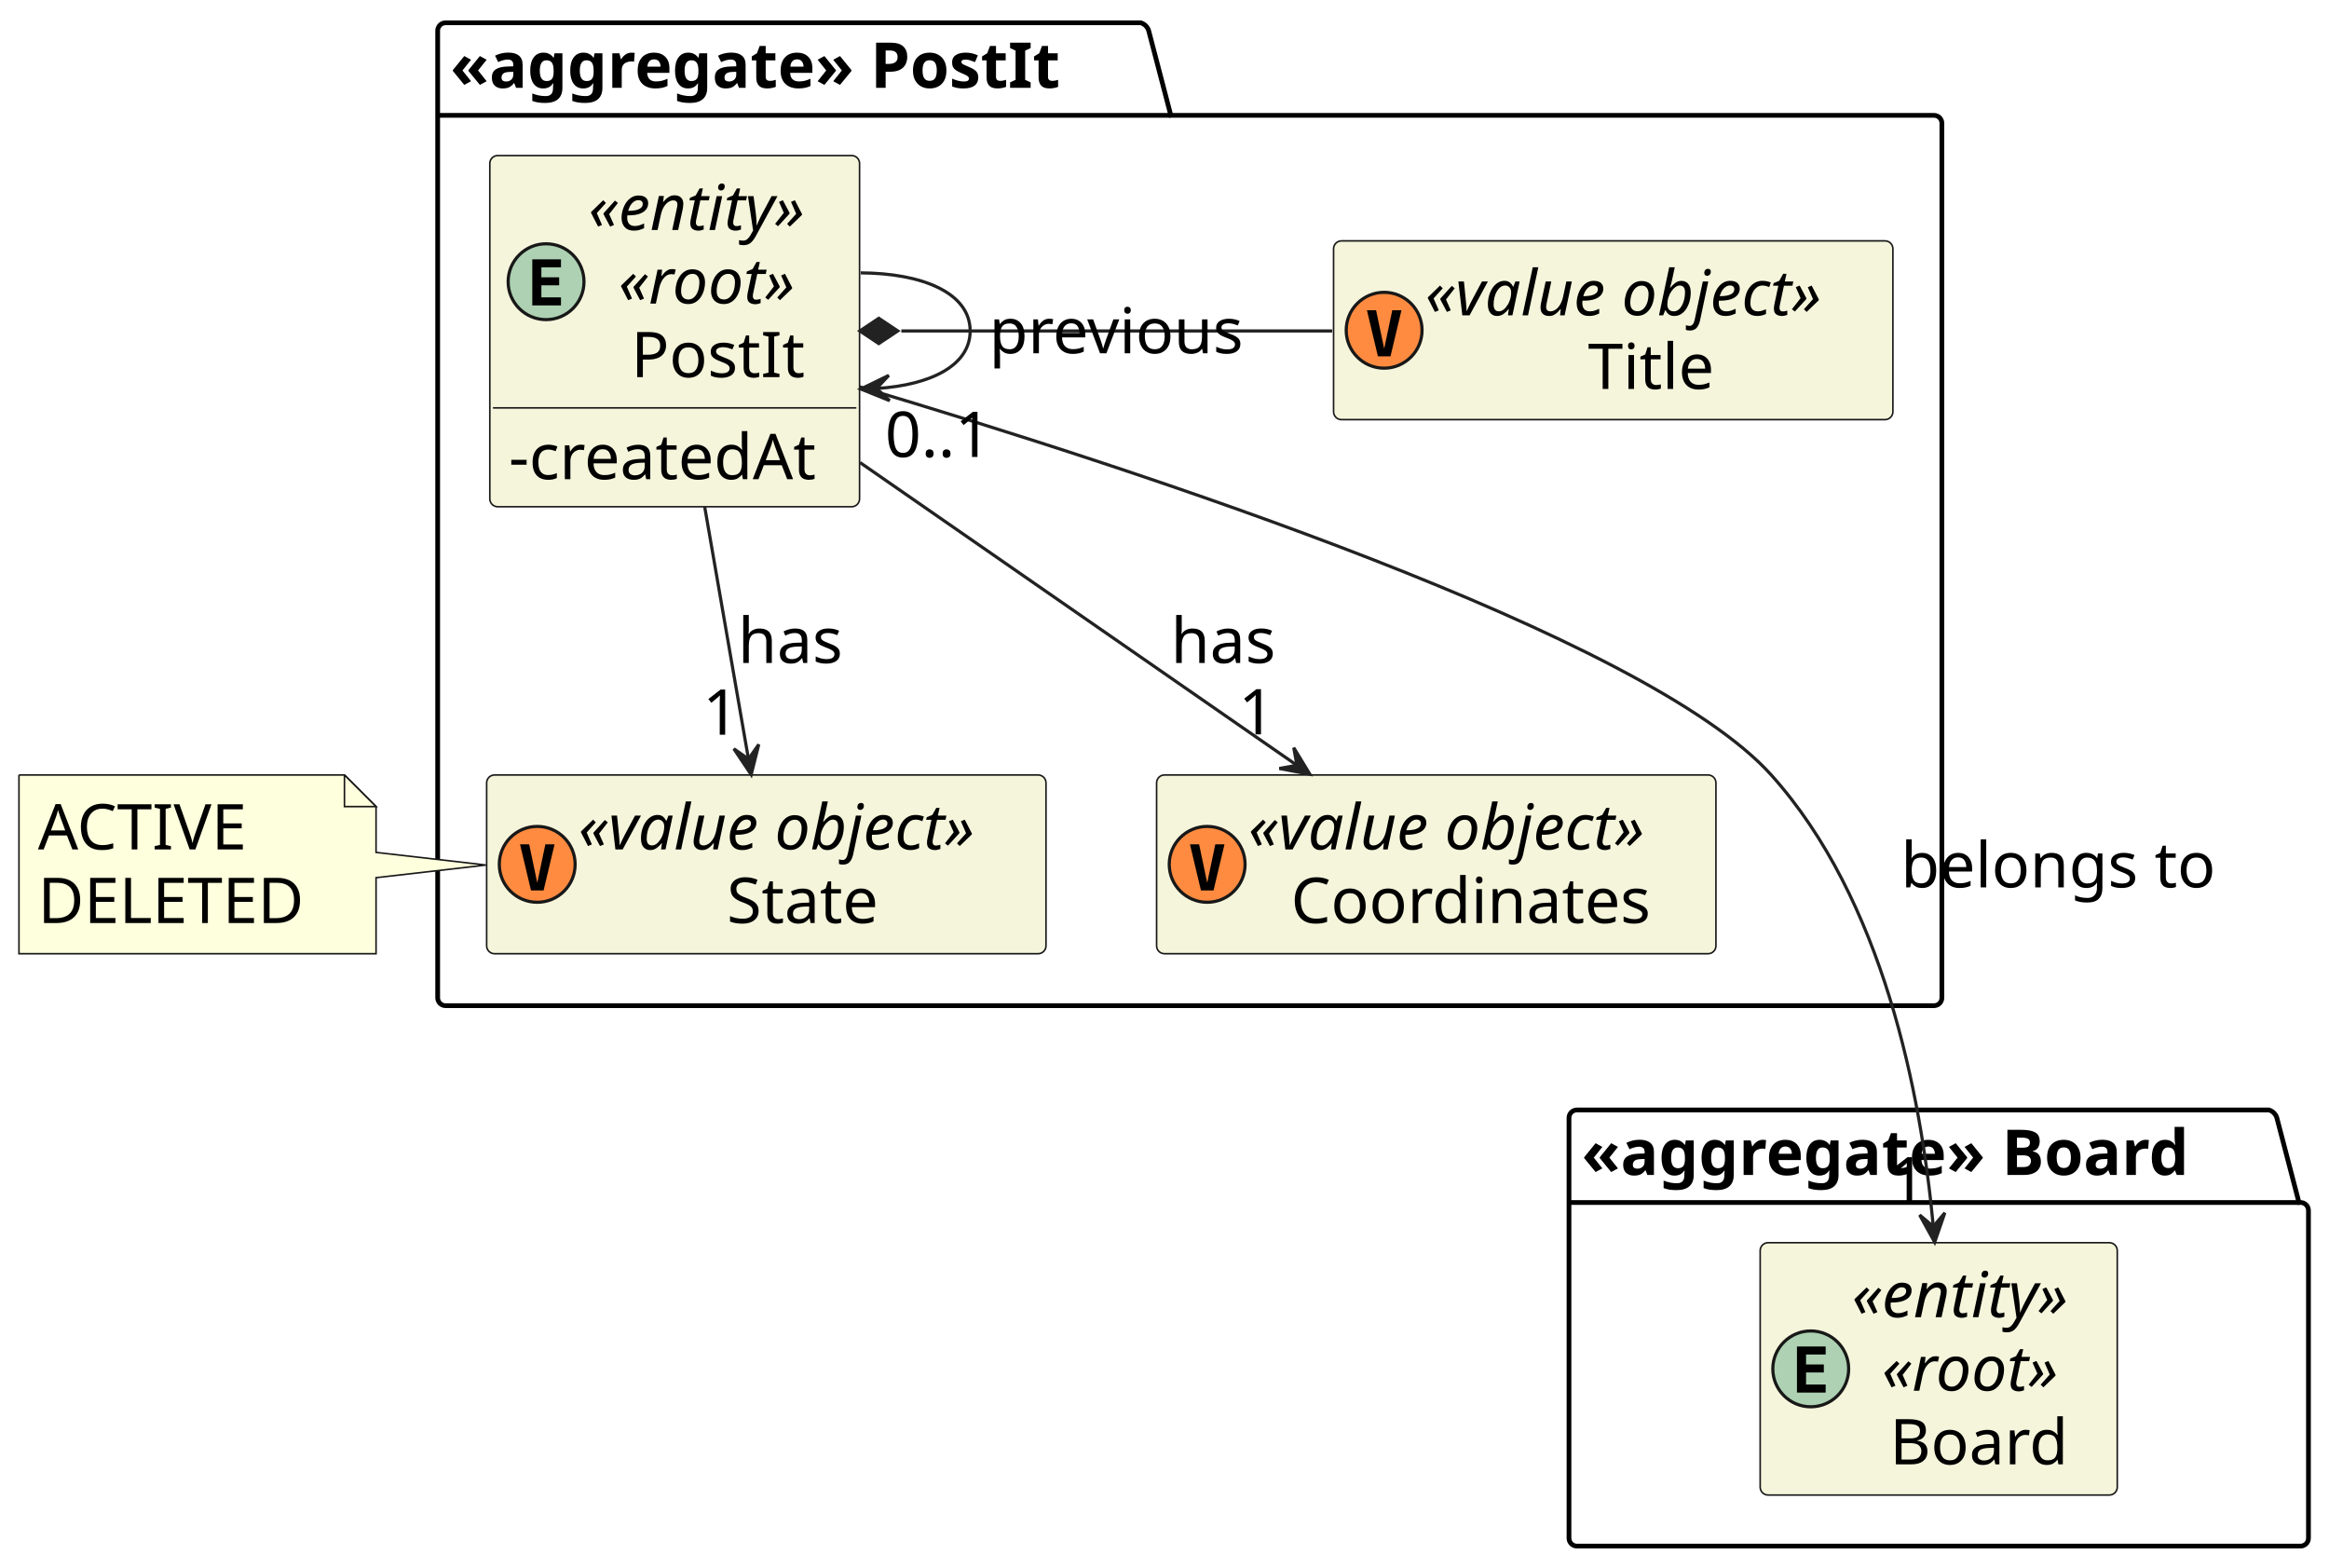
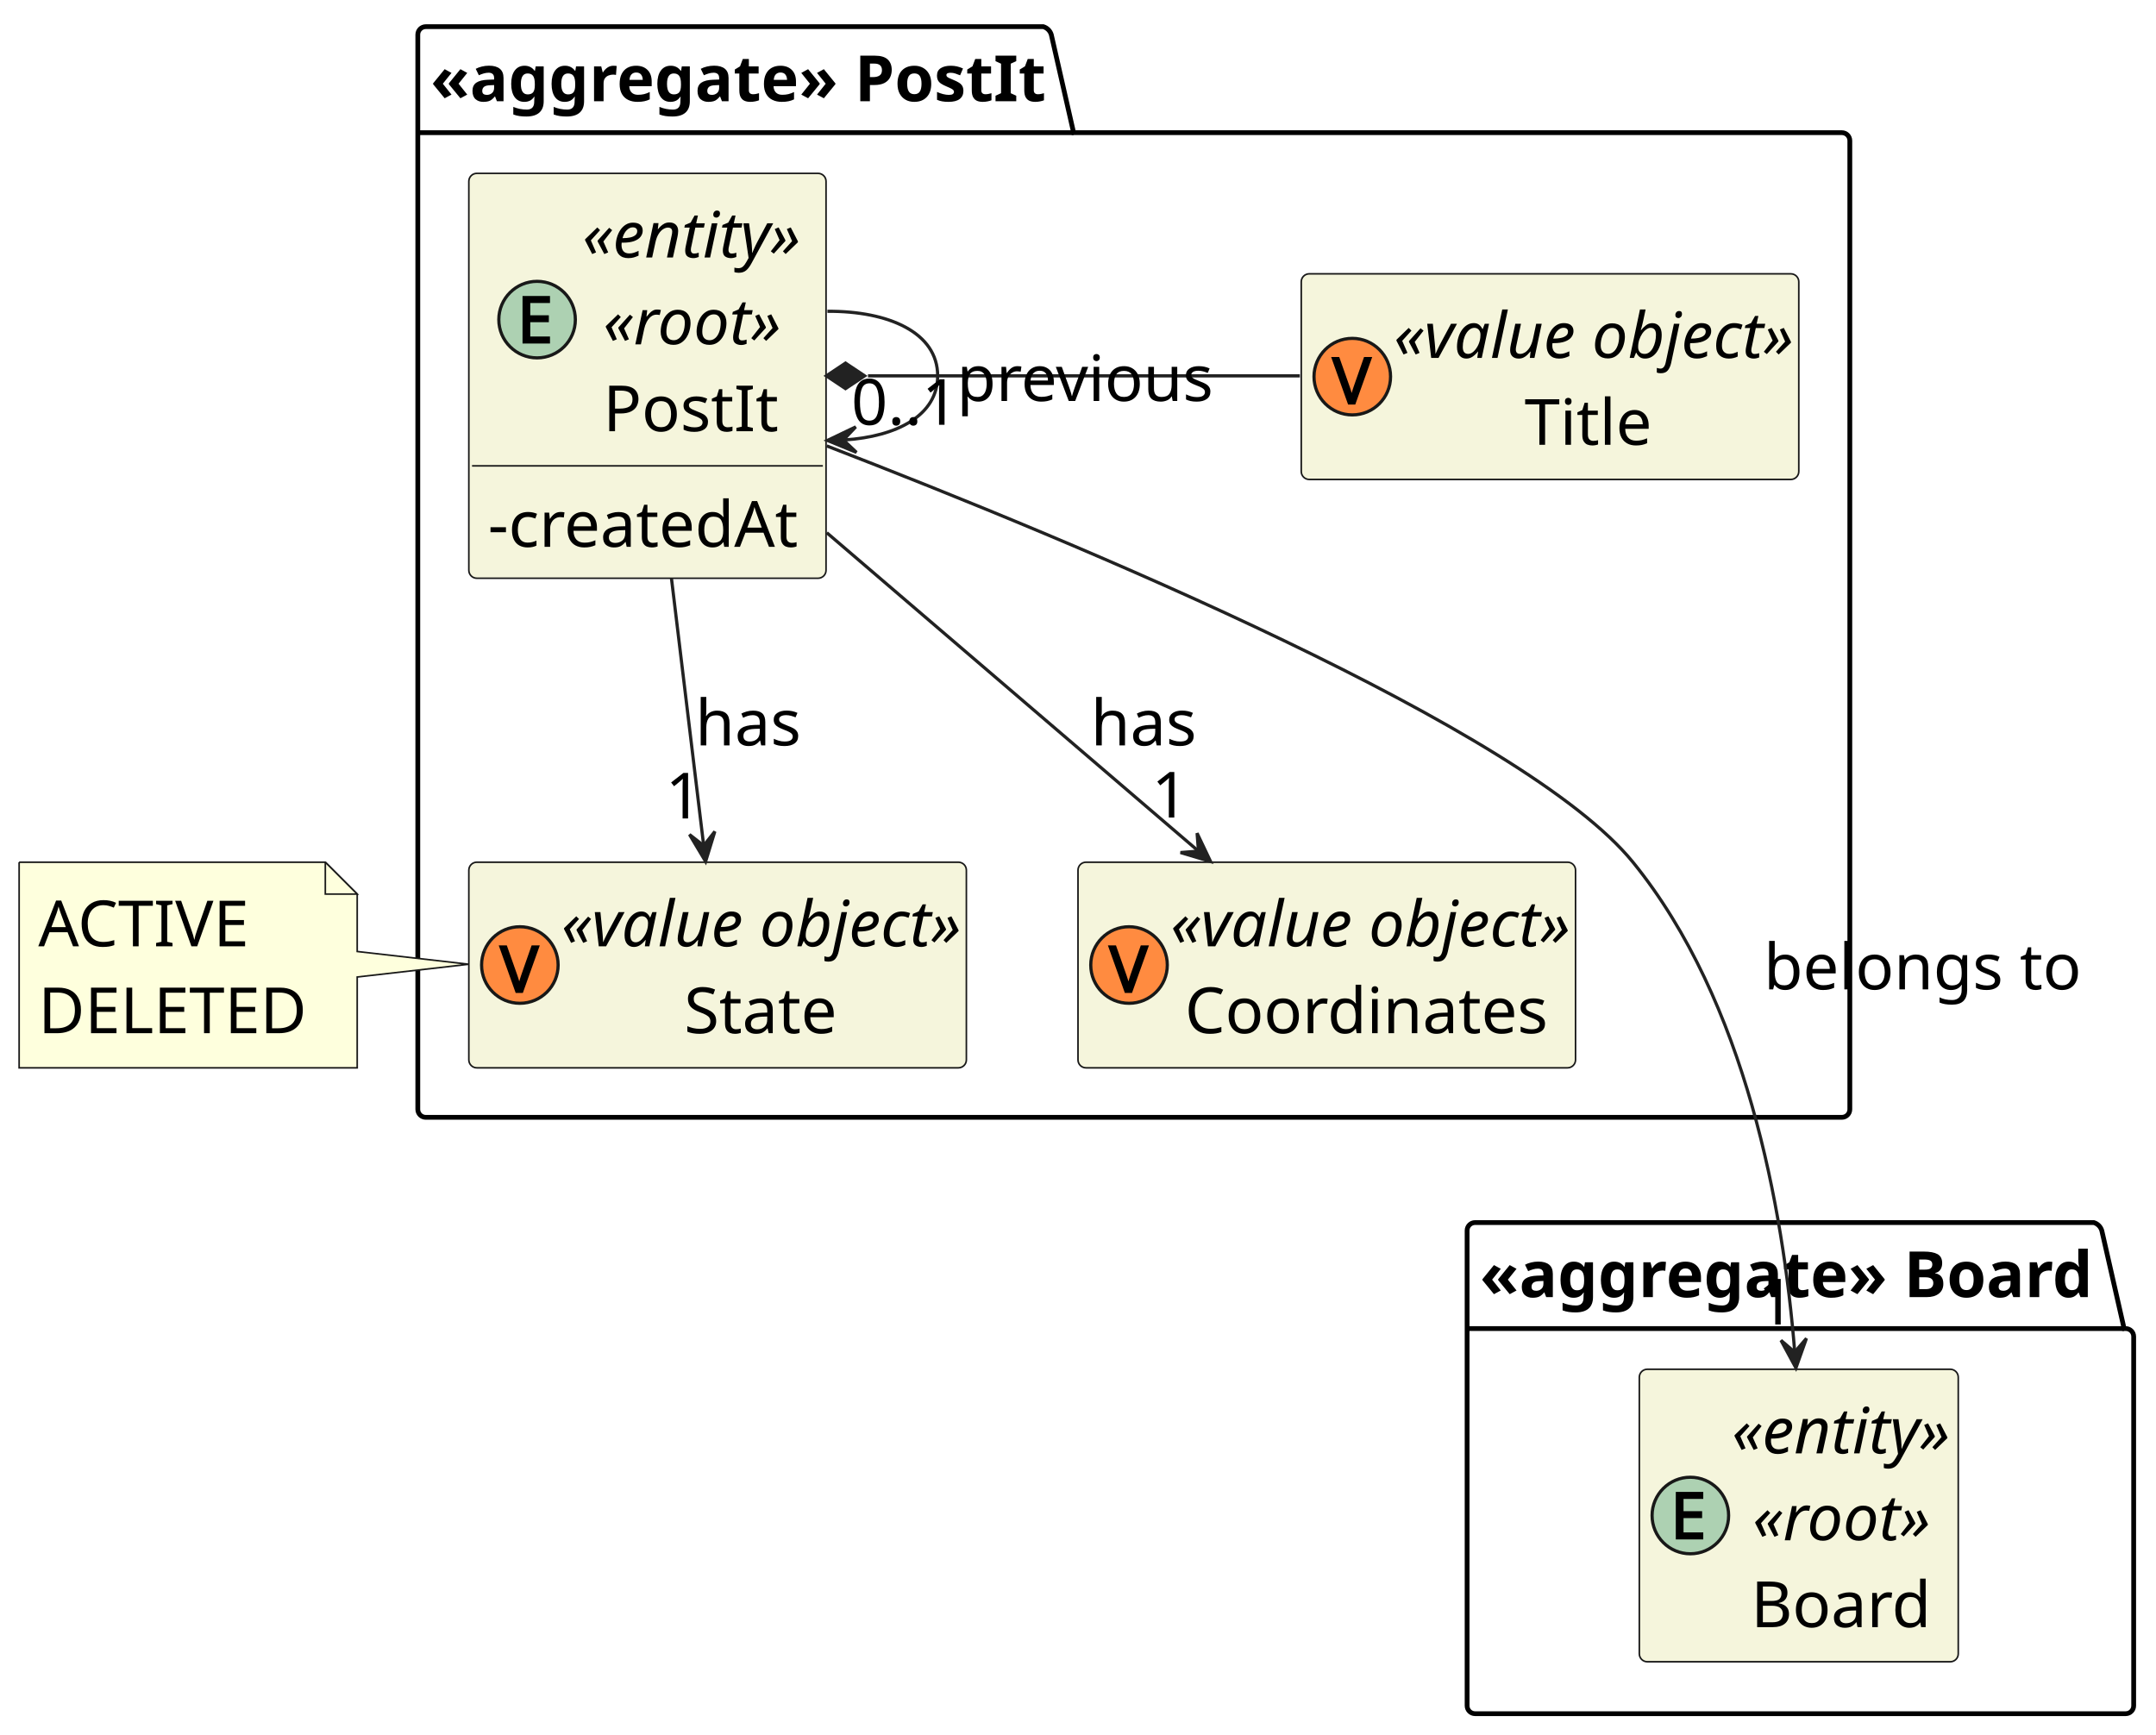
- <svg xmlns="http://www.w3.org/2000/svg" contentStyleType="text/css" height="496px" preserveAspectRatio="none" style="width:737px;height:496px;background:#FFFFFF;" version="1.1" viewBox="0 0 737 496" width="737px" zoomAndPan="magnify">
+ <svg xmlns="http://www.w3.org/2000/svg" contentStyleType="text/css" height="544px" preserveAspectRatio="none" style="width:676px;height:544px;background:#FFFFFF;" version="1.1" viewBox="0 0 676 544" width="676px" zoomAndPan="magnify">
  <defs />
  <g>
    <g id="cluster_&lt;&lt;aggregate&gt;&gt; PostIt">
-       <path d="M141,7.217 L361,7.217 A3.75,3.75 0 0 1 363.5,9.717 L370.5,36.498 L612,36.498 A2.5,2.5 0 0 1 614.5,38.998 L614.5,315.717 A2.5,2.5 0 0 1 612,318.217 L141,318.217 A2.5,2.5 0 0 1 138.5,315.717 L138.5,9.717 A2.5,2.5 0 0 1 141,7.217 " fill="none" style="stroke:#000000;stroke-width:1.5;" />
-       <line style="stroke:#000000;stroke-width:1.5;" x1="138.5" x2="370.5" y1="36.498" y2="36.498" />
-       <text fill="#000000" font-family="sans-serif" font-size="20" font-weight="bold" lengthAdjust="spacing" textLength="219" x="142.5" y="27.781">«aggregate» PostIt</text>
+       <path d="M133.5,8.36 L327.125,8.36 A3.75,3.75 0 0 1 329.625,10.86 L336.625,41.6 L577.5,41.6 A2.5,2.5 0 0 1 580,44.1 L580,347.86 A2.5,2.5 0 0 1 577.5,350.36 L133.5,350.36 A2.5,2.5 0 0 1 131,347.86 L131,10.86 A2.5,2.5 0 0 1 133.5,8.36 " fill="none" style="stroke:#000000;stroke-width:1.5;" />
+       <line style="stroke:#000000;stroke-width:1.5;" x1="131" x2="336.625" y1="41.6" y2="41.6" />
+       <text fill="#000000" font-family="sans-serif" font-size="20" font-weight="bold" lengthAdjust="spacing" textLength="192.625" x="135" y="31.74">«aggregate» PostIt</text>
    </g>
    <g id="cluster_&lt;&lt;aggregate&gt;&gt; Board">
-       <path d="M499,351.217 L718,351.217 A3.75,3.75 0 0 1 720.5,353.717 L727.5,380.498 L728,380.498 A2.5,2.5 0 0 1 730.5,382.998 L730.5,486.717 A2.5,2.5 0 0 1 728,489.217 L499,489.217 A2.5,2.5 0 0 1 496.5,486.717 L496.5,353.717 A2.5,2.5 0 0 1 499,351.217 " fill="none" style="stroke:#000000;stroke-width:1.5;" />
-       <line style="stroke:#000000;stroke-width:1.5;" x1="496.5" x2="727.5" y1="380.498" y2="380.498" />
-       <text fill="#000000" font-family="sans-serif" font-size="20" font-weight="bold" lengthAdjust="spacing" textLength="218" x="500.5" y="371.781">«aggregate» Board</text>
+       <path d="M462.5,383.36 L656.5,383.36 A3.75,3.75 0 0 1 659,385.86 L666,416.6 L666.5,416.6 A2.5,2.5 0 0 1 669,419.1 L669,534.86 A2.5,2.5 0 0 1 666.5,537.36 L462.5,537.36 A2.5,2.5 0 0 1 460,534.86 L460,385.86 A2.5,2.5 0 0 1 462.5,383.36 " fill="none" style="stroke:#000000;stroke-width:1.5;" />
+       <line style="stroke:#000000;stroke-width:1.5;" x1="460" x2="666" y1="416.6" y2="416.6" />
+       <text fill="#000000" font-family="sans-serif" font-size="20" font-weight="bold" lengthAdjust="spacing" textLength="193" x="464" y="406.74">«aggregate» Board</text>
    </g>
    <g id="elem_PostIt">
-       <rect codeLine="17" fill="#F5F5DC" height="111.125" id="PostIt" rx="2.5" ry="2.5" style="stroke:#181818;stroke-width:0.5;" width="117" x="155" y="49.217" />
-       <ellipse cx="172.8" cy="89.139" fill="#ADD1B2" rx="12" ry="12" style="stroke:#181818;stroke-width:1.0;" />
-       <path d="M177.519,96.639 L168.441,96.639 L168.441,82.061 L177.519,82.061 L177.519,84.592 L171.316,84.592 L171.316,87.748 L176.941,87.748 L176.941,90.279 L171.316,90.279 L171.316,94.092 L177.519,94.092 L177.519,96.639 Z " fill="#000000" />
-       <text fill="#000000" font-family="sans-serif" font-size="20" font-style="italic" lengthAdjust="spacing" textLength="83" x="186.2" y="72.781">«entity»</text>
-       <text fill="#000000" font-family="sans-serif" font-size="20" font-style="italic" lengthAdjust="spacing" textLength="64" x="195.7" y="96.062">«root»</text>
-       <text fill="#000000" font-family="sans-serif" font-size="20" lengthAdjust="spacing" textLength="56" x="199.7" y="119.344">PostIt</text>
-       <line style="stroke:#181818;stroke-width:0.5;" x1="156" x2="271" y1="129.06" y2="129.06" />
-       <text fill="#000000" font-family="sans-serif" font-size="20" lengthAdjust="spacing" textLength="105" x="161" y="151.625">-createdAt</text>
+       <rect codeLine="17" fill="#F5F5DC" height="126.96" id="PostIt" rx="2.5" ry="2.5" style="stroke:#181818;stroke-width:0.5;" width="112" x="147" y="54.36" />
+       <ellipse cx="168.4" cy="100.22" fill="#ADD1B2" rx="12" ry="12" style="stroke:#181818;stroke-width:1.0;" />
+       <path d="M172.447,107.72 L163.838,107.72 L163.838,92.814 L172.447,92.814 L172.447,95.017 L166.259,95.017 L166.259,98.861 L172.088,98.861 L172.088,101.032 L166.259,101.032 L166.259,105.517 L172.447,105.517 L172.447,107.72 Z " fill="#000000" />
+       <text fill="#000000" font-family="sans-serif" font-size="20" font-style="italic" lengthAdjust="spacing" textLength="70" x="182.6" y="80.74">«entity»</text>
+       <text fill="#000000" font-family="sans-serif" font-size="20" font-style="italic" lengthAdjust="spacing" textLength="57" x="189.1" y="107.98">«root»</text>
+       <text fill="#000000" font-family="sans-serif" font-size="20" lengthAdjust="spacing" textLength="57" x="189.1" y="135.22">PostIt</text>
+       <line style="stroke:#181818;stroke-width:0.5;" x1="148" x2="258" y1="146.08" y2="146.08" />
+       <text fill="#000000" font-family="sans-serif" font-size="20" lengthAdjust="spacing" textLength="100" x="153" y="171.46">-createdAt</text>
    </g>
    <g id="elem_Title">
-       <rect codeLine="21" fill="#F5F5DC" height="56.562" id="Title" rx="2.5" ry="2.5" style="stroke:#181818;stroke-width:0.5;" width="177" x="422" y="76.217" />
-       <ellipse cx="438" cy="104.498" fill="#FF8B40" rx="12" ry="12" style="stroke:#181818;stroke-width:1.0;" />
-       <path d="M438.016,110.342 L440.578,98.17 L443.484,98.17 L440.016,112.748 L436.031,112.748 L432.562,98.17 L435.453,98.17 L438.016,110.342 Z " fill="#000000" />
-       <text fill="#000000" font-family="sans-serif" font-size="20" font-style="italic" lengthAdjust="spacing" textLength="147" x="451" y="99.781">«value object»</text>
-       <text fill="#000000" font-family="sans-serif" font-size="20" lengthAdjust="spacing" textLength="44" x="502.5" y="123.062">Title</text>
+       <rect codeLine="21" fill="#F5F5DC" height="64.48" id="Title" rx="2.5" ry="2.5" style="stroke:#181818;stroke-width:0.5;" width="156" x="408" y="85.86" />
+       <ellipse cx="424" cy="118.1" fill="#FF8B40" rx="12" ry="12" style="stroke:#181818;stroke-width:1.0;" />
+       <path d="M430.25,111.944 L424.938,126.85 L422.688,126.85 L417.375,111.944 L419.906,111.944 L423.203,121.303 Q423.422,121.897 423.578,122.444 Q423.75,122.991 423.875,123.491 Q424.016,123.975 423.812,124.022 Q423.594,123.991 423.734,123.475 Q423.875,122.959 424.047,122.428 Q424.219,121.881 424.422,121.272 L427.688,111.944 L430.25,111.944 Z " fill="#000000" />
+       <text fill="#000000" font-family="sans-serif" font-size="20" font-style="italic" lengthAdjust="spacing" textLength="126" x="437" y="112.24">«value object»</text>
+       <text fill="#000000" font-family="sans-serif" font-size="20" lengthAdjust="spacing" textLength="44" x="478" y="139.48">Title</text>
    </g>
    <g id="elem_State">
-       <rect codeLine="23" fill="#F5F5DC" height="56.562" id="State" rx="2.5" ry="2.5" style="stroke:#181818;stroke-width:0.5;" width="177" x="154" y="245.217" />
-       <ellipse cx="170" cy="273.498" fill="#FF8B40" rx="12" ry="12" style="stroke:#181818;stroke-width:1.0;" />
-       <path d="M170.016,279.342 L172.578,267.17 L175.484,267.17 L172.016,281.748 L168.031,281.748 L164.562,267.17 L167.453,267.17 L170.016,279.342 Z " fill="#000000" />
-       <text fill="#000000" font-family="sans-serif" font-size="20" font-style="italic" lengthAdjust="spacing" textLength="147" x="183" y="268.781">«value object»</text>
-       <text fill="#000000" font-family="sans-serif" font-size="20" lengthAdjust="spacing" textLength="53" x="230" y="292.062">State</text>
+       <rect codeLine="23" fill="#F5F5DC" height="64.48" id="State" rx="2.5" ry="2.5" style="stroke:#181818;stroke-width:0.5;" width="156" x="147" y="270.36" />
+       <ellipse cx="163" cy="302.6" fill="#FF8B40" rx="12" ry="12" style="stroke:#181818;stroke-width:1.0;" />
+       <path d="M169.25,296.444 L163.938,311.35 L161.688,311.35 L156.375,296.444 L158.906,296.444 L162.203,305.803 Q162.422,306.397 162.578,306.944 Q162.75,307.491 162.875,307.991 Q163.016,308.475 162.812,308.522 Q162.594,308.491 162.734,307.975 Q162.875,307.459 163.047,306.928 Q163.219,306.381 163.422,305.772 L166.688,296.444 L169.25,296.444 Z " fill="#000000" />
+       <text fill="#000000" font-family="sans-serif" font-size="20" font-style="italic" lengthAdjust="spacing" textLength="126" x="176" y="296.74">«value object»</text>
+       <text fill="#000000" font-family="sans-serif" font-size="20" lengthAdjust="spacing" textLength="49" x="214.5" y="323.98">State</text>
    </g>
    <g id="elem_Coordinates">
-       <rect codeLine="24" fill="#F5F5DC" height="56.562" id="Coordinates" rx="2.5" ry="2.5" style="stroke:#181818;stroke-width:0.5;" width="177" x="366" y="245.217" />
-       <ellipse cx="382" cy="273.498" fill="#FF8B40" rx="12" ry="12" style="stroke:#181818;stroke-width:1.0;" />
-       <path d="M382.016,279.342 L384.578,267.17 L387.484,267.17 L384.016,281.748 L380.031,281.748 L376.562,267.17 L379.453,267.17 L382.016,279.342 Z " fill="#000000" />
-       <text fill="#000000" font-family="sans-serif" font-size="20" font-style="italic" lengthAdjust="spacing" textLength="147" x="395" y="268.781">«value object»</text>
-       <text fill="#000000" font-family="sans-serif" font-size="20" lengthAdjust="spacing" textLength="120" x="408.5" y="292.062">Coordinates</text>
+       <rect codeLine="24" fill="#F5F5DC" height="64.48" id="Coordinates" rx="2.5" ry="2.5" style="stroke:#181818;stroke-width:0.5;" width="156" x="338" y="270.36" />
+       <ellipse cx="354" cy="302.6" fill="#FF8B40" rx="12" ry="12" style="stroke:#181818;stroke-width:1.0;" />
+       <path d="M360.25,296.444 L354.938,311.35 L352.688,311.35 L347.375,296.444 L349.906,296.444 L353.203,305.803 Q353.422,306.397 353.578,306.944 Q353.75,307.491 353.875,307.991 Q354.016,308.475 353.812,308.522 Q353.594,308.491 353.734,307.975 Q353.875,307.459 354.047,306.928 Q354.219,306.381 354.422,305.772 L357.688,296.444 L360.25,296.444 Z " fill="#000000" />
+       <text fill="#000000" font-family="sans-serif" font-size="20" font-style="italic" lengthAdjust="spacing" textLength="126" x="367" y="296.74">«value object»</text>
+       <text fill="#000000" font-family="sans-serif" font-size="20" lengthAdjust="spacing" textLength="117" x="371.5" y="323.98">Coordinates</text>
    </g>
    <g id="elem_Board">
-       <rect codeLine="35" fill="#F5F5DC" height="79.844" id="Board" rx="2.5" ry="2.5" style="stroke:#181818;stroke-width:0.5;" width="113" x="557" y="393.217" />
-       <ellipse cx="573" cy="433.139" fill="#ADD1B2" rx="12" ry="12" style="stroke:#181818;stroke-width:1.0;" />
-       <path d="M577.719,440.639 L568.641,440.639 L568.641,426.06 L577.719,426.06 L577.719,428.592 L571.516,428.592 L571.516,431.748 L577.141,431.748 L577.141,434.279 L571.516,434.279 L571.516,438.092 L577.719,438.092 L577.719,440.639 Z " fill="#000000" />
-       <text fill="#000000" font-family="sans-serif" font-size="20" font-style="italic" lengthAdjust="spacing" textLength="83" x="586" y="416.781">«entity»</text>
-       <text fill="#000000" font-family="sans-serif" font-size="20" font-style="italic" lengthAdjust="spacing" textLength="64" x="595.5" y="440.062">«root»</text>
-       <text fill="#000000" font-family="sans-serif" font-size="20" lengthAdjust="spacing" textLength="59" x="598" y="463.344">Board</text>
+       <rect codeLine="35" fill="#F5F5DC" height="91.72" id="Board" rx="2.5" ry="2.5" style="stroke:#181818;stroke-width:0.5;" width="100" x="514" y="429.36" />
+       <ellipse cx="530" cy="475.22" fill="#ADD1B2" rx="12" ry="12" style="stroke:#181818;stroke-width:1.0;" />
+       <path d="M534.047,482.72 L525.438,482.72 L525.438,467.814 L534.047,467.814 L534.047,470.017 L527.859,470.017 L527.859,473.861 L533.688,473.861 L533.688,476.033 L527.859,476.033 L527.859,480.517 L534.047,480.517 L534.047,482.72 Z " fill="#000000" />
+       <text fill="#000000" font-family="sans-serif" font-size="20" font-style="italic" lengthAdjust="spacing" textLength="70" x="543" y="455.74">«entity»</text>
+       <text fill="#000000" font-family="sans-serif" font-size="20" font-style="italic" lengthAdjust="spacing" textLength="57" x="549.5" y="482.98">«root»</text>
+       <text fill="#000000" font-family="sans-serif" font-size="20" lengthAdjust="spacing" textLength="58" x="549" y="510.22">Board</text>
    </g>
    <g id="elem_GMN7">
-       <path d="M6,245.217 L6,301.779 A0,0 0 0 0 6,301.779 L119,301.779 A0,0 0 0 0 119,301.779 L119,277.717 L153.81,273.717 L119,269.717 L119,255.217 L109,245.217 L6,245.217 A0,0 0 0 0 6,245.217 " fill="#FEFFDD" style="stroke:#181818;stroke-width:0.5;" />
-       <path d="M109,245.217 L109,255.217 L119,255.217 L109,245.217 " fill="#FEFFDD" style="stroke:#181818;stroke-width:0.5;" />
-       <text fill="#000000" font-family="sans-serif" font-size="20" lengthAdjust="spacing" textLength="73" x="12" y="268.781">ACTIVE</text>
-       <text fill="#000000" font-family="sans-serif" font-size="20" lengthAdjust="spacing" textLength="92" x="12" y="292.062">DELETED</text>
+       <path d="M6,270.36 L6,334.84 A0,0 0 0 0 6,334.84 L112,334.84 A0,0 0 0 0 112,334.84 L112,306.36 L146.99,302.36 L112,298.36 L112,280.36 L102,270.36 L6,270.36 A0,0 0 0 0 6,270.36 " fill="#FEFFDD" style="stroke:#181818;stroke-width:0.5;" />
+       <path d="M102,270.36 L102,280.36 L112,280.36 L102,270.36 " fill="#FEFFDD" style="stroke:#181818;stroke-width:0.5;" />
+       <text fill="#000000" font-family="sans-serif" font-size="20" lengthAdjust="spacing" textLength="68" x="12" y="296.74">ACTIVE</text>
+       <text fill="#000000" font-family="sans-serif" font-size="20" lengthAdjust="spacing" textLength="85" x="12" y="323.98">DELETED</text>
    </g>
    <g id="link_PostIt_Title">
-       <path codeLine="38" d="M285.23,104.717 C330.67,104.717 376.12,104.717 421.56,104.717 " fill="none" id="PostIt-backto-Title" style="stroke:#222222;stroke-width:1.0;" />
-       <polygon fill="#222222" points="272.09,104.717,278.09,108.717,284.09,104.717,278.09,100.717,272.09,104.717" style="stroke:#222222;stroke-width:1.0;" />
+       <path codeLine="38" d="M272.15,117.86 C317.29,117.86 362.42,117.86 407.56,117.86 " fill="none" id="PostIt-backto-Title" style="stroke:#222222;stroke-width:1.0;" />
+       <polygon fill="#222222" points="259.1,117.86,265.1,121.86,271.1,117.86,265.1,113.86,259.1,117.86" style="stroke:#222222;stroke-width:1.0;" />
    </g>
    <g id="link_PostIt_State">
-       <path codeLine="39" d="M223,160.397 C227.57,186.757 232.91,217.477 236.84,240.117 " fill="none" id="PostIt-to-State" style="stroke:#222222;stroke-width:1.0;" />
-       <polygon fill="#222222" points="237.71,245.107,240.104,235.553,236.851,240.181,232.223,236.928,237.71,245.107" style="stroke:#222222;stroke-width:1.0;" />
-       <text fill="#000000" font-family="sans-serif" font-size="20" lengthAdjust="spacing" textLength="35" x="233.5" y="209.781">has</text>
-       <text fill="#000000" font-family="sans-serif" font-size="20" lengthAdjust="spacing" textLength="13" x="222.381" y="232.473">1</text>
+       <path codeLine="39" d="M210.54,181.41 C213.91,209.35 217.76,241.28 220.64,265.17 " fill="none" id="PostIt-to-State" style="stroke:#222222;stroke-width:1.0;" />
+       <polygon fill="#222222" points="221.24,270.14,224.133,260.726,220.641,265.176,216.19,261.684,221.24,270.14" style="stroke:#222222;stroke-width:1.0;" />
+       <text fill="#000000" font-family="sans-serif" font-size="20" lengthAdjust="spacing" textLength="34" x="218" y="233.74">has</text>
+       <text fill="#000000" font-family="sans-serif" font-size="20" lengthAdjust="spacing" textLength="11" x="208.648" y="256.641">1</text>
    </g>
    <g id="link_PostIt_Board">
-       <path codeLine="41" d="M272,122.397 C360.09,148.597 520.72,200.977 560.5,245.217 C595.98,284.677 607.87,346.237 611.76,387.837 " fill="none" id="PostIt-to-Board" style="stroke:#222222;stroke-width:1.0;" />
-       <polygon fill="#222222" points="612.22,393.067,615.434,383.757,611.792,388.085,607.464,384.442,612.22,393.067" style="stroke:#222222;stroke-width:1.0;" />
-       <text fill="#000000" font-family="sans-serif" font-size="20" lengthAdjust="spacing" textLength="105" x="601.5" y="280.781">belongs to</text>
-       <text fill="#000000" font-family="sans-serif" font-size="20" lengthAdjust="spacing" textLength="13" x="597.98" y="380.434">1</text>
+       <path codeLine="41" d="M259.23,139.83 C338.72,170.52 478.05,228.57 512,270.36 C547.51,314.06 559.11,379.05 562.72,423.87 " fill="none" id="PostIt-to-Board" style="stroke:#222222;stroke-width:1.0;" />
+       <polygon fill="#222222" points="563.1,428.96,566.394,419.678,562.714,423.975,558.418,420.295,563.1,428.96" style="stroke:#222222;stroke-width:1.0;" />
+       <text fill="#000000" font-family="sans-serif" font-size="20" lengthAdjust="spacing" textLength="103" x="553" y="310.24">belongs to</text>
+       <text fill="#000000" font-family="sans-serif" font-size="20" lengthAdjust="spacing" textLength="11" x="551.24" y="415.326">1</text>
    </g>
    <g id="link_PostIt_PostIt">
-       <path codeLine="42" d="M272.39,86.347 C291.66,86.437 307,92.567 307,104.717 C307,115.727 294.4,121.797 277.7,122.907 " fill="none" id="PostIt-to-PostIt" style="stroke:#222222;stroke-width:1.0;" />
-       <polygon fill="#222222" points="272.39,123.087,281.522,126.776,277.387,122.915,281.248,118.781,272.39,123.087" style="stroke:#222222;stroke-width:1.0;" />
-       <text fill="#000000" font-family="sans-serif" font-size="20" lengthAdjust="spacing" textLength="85" x="313" y="111.781">previous</text>
-       <text fill="#000000" font-family="sans-serif" font-size="20" lengthAdjust="spacing" textLength="38" x="280.057" y="144.599">0..1</text>
+       <path codeLine="42" d="M259.43,97.61 C278.6,97.5 294,104.25 294,117.86 C294,130.19 281.35,136.89 264.71,137.96 " fill="none" id="PostIt-to-PostIt" style="stroke:#222222;stroke-width:1.0;" />
+       <polygon fill="#222222" points="259.43,138.11,268.541,141.851,264.428,137.967,268.312,133.855,259.43,138.11" style="stroke:#222222;stroke-width:1.0;" />
+       <text fill="#000000" font-family="sans-serif" font-size="20" lengthAdjust="spacing" textLength="84" x="300" y="125.74">previous</text>
+       <text fill="#000000" font-family="sans-serif" font-size="20" lengthAdjust="spacing" textLength="32" x="266.899" y="133.201">0..1</text>
    </g>
    <g id="link_PostIt_Coordinates">
-       <path codeLine="43" d="M272.15,146.357 C314.76,175.887 371.54,215.227 410.35,242.117 " fill="none" id="PostIt-to-Coordinates" style="stroke:#222222;stroke-width:1.0;" />
-       <polygon fill="#222222" points="414.52,245.007,409.403,236.591,410.411,242.158,404.845,243.166,414.52,245.007" style="stroke:#222222;stroke-width:1.0;" />
-       <text fill="#000000" font-family="sans-serif" font-size="20" lengthAdjust="spacing" textLength="35" x="370.5" y="209.781">has</text>
-       <text fill="#000000" font-family="sans-serif" font-size="20" lengthAdjust="spacing" textLength="13" x="391.933" y="232.352">1</text>
+       <path codeLine="43" d="M259.24,167.05 C295.84,198.41 342.71,238.57 375.63,266.77 " fill="none" id="PostIt-to-Coordinates" style="stroke:#222222;stroke-width:1.0;" />
+       <polygon fill="#222222" points="379.57,270.15,375.34,261.256,375.774,266.896,370.134,267.33,379.57,270.15" style="stroke:#222222;stroke-width:1.0;" />
+       <text fill="#000000" font-family="sans-serif" font-size="20" lengthAdjust="spacing" textLength="34" x="342" y="233.74">has</text>
+       <text fill="#000000" font-family="sans-serif" font-size="20" lengthAdjust="spacing" textLength="11" x="361.101" y="256.366">1</text>
    </g>
  </g>
</svg>
